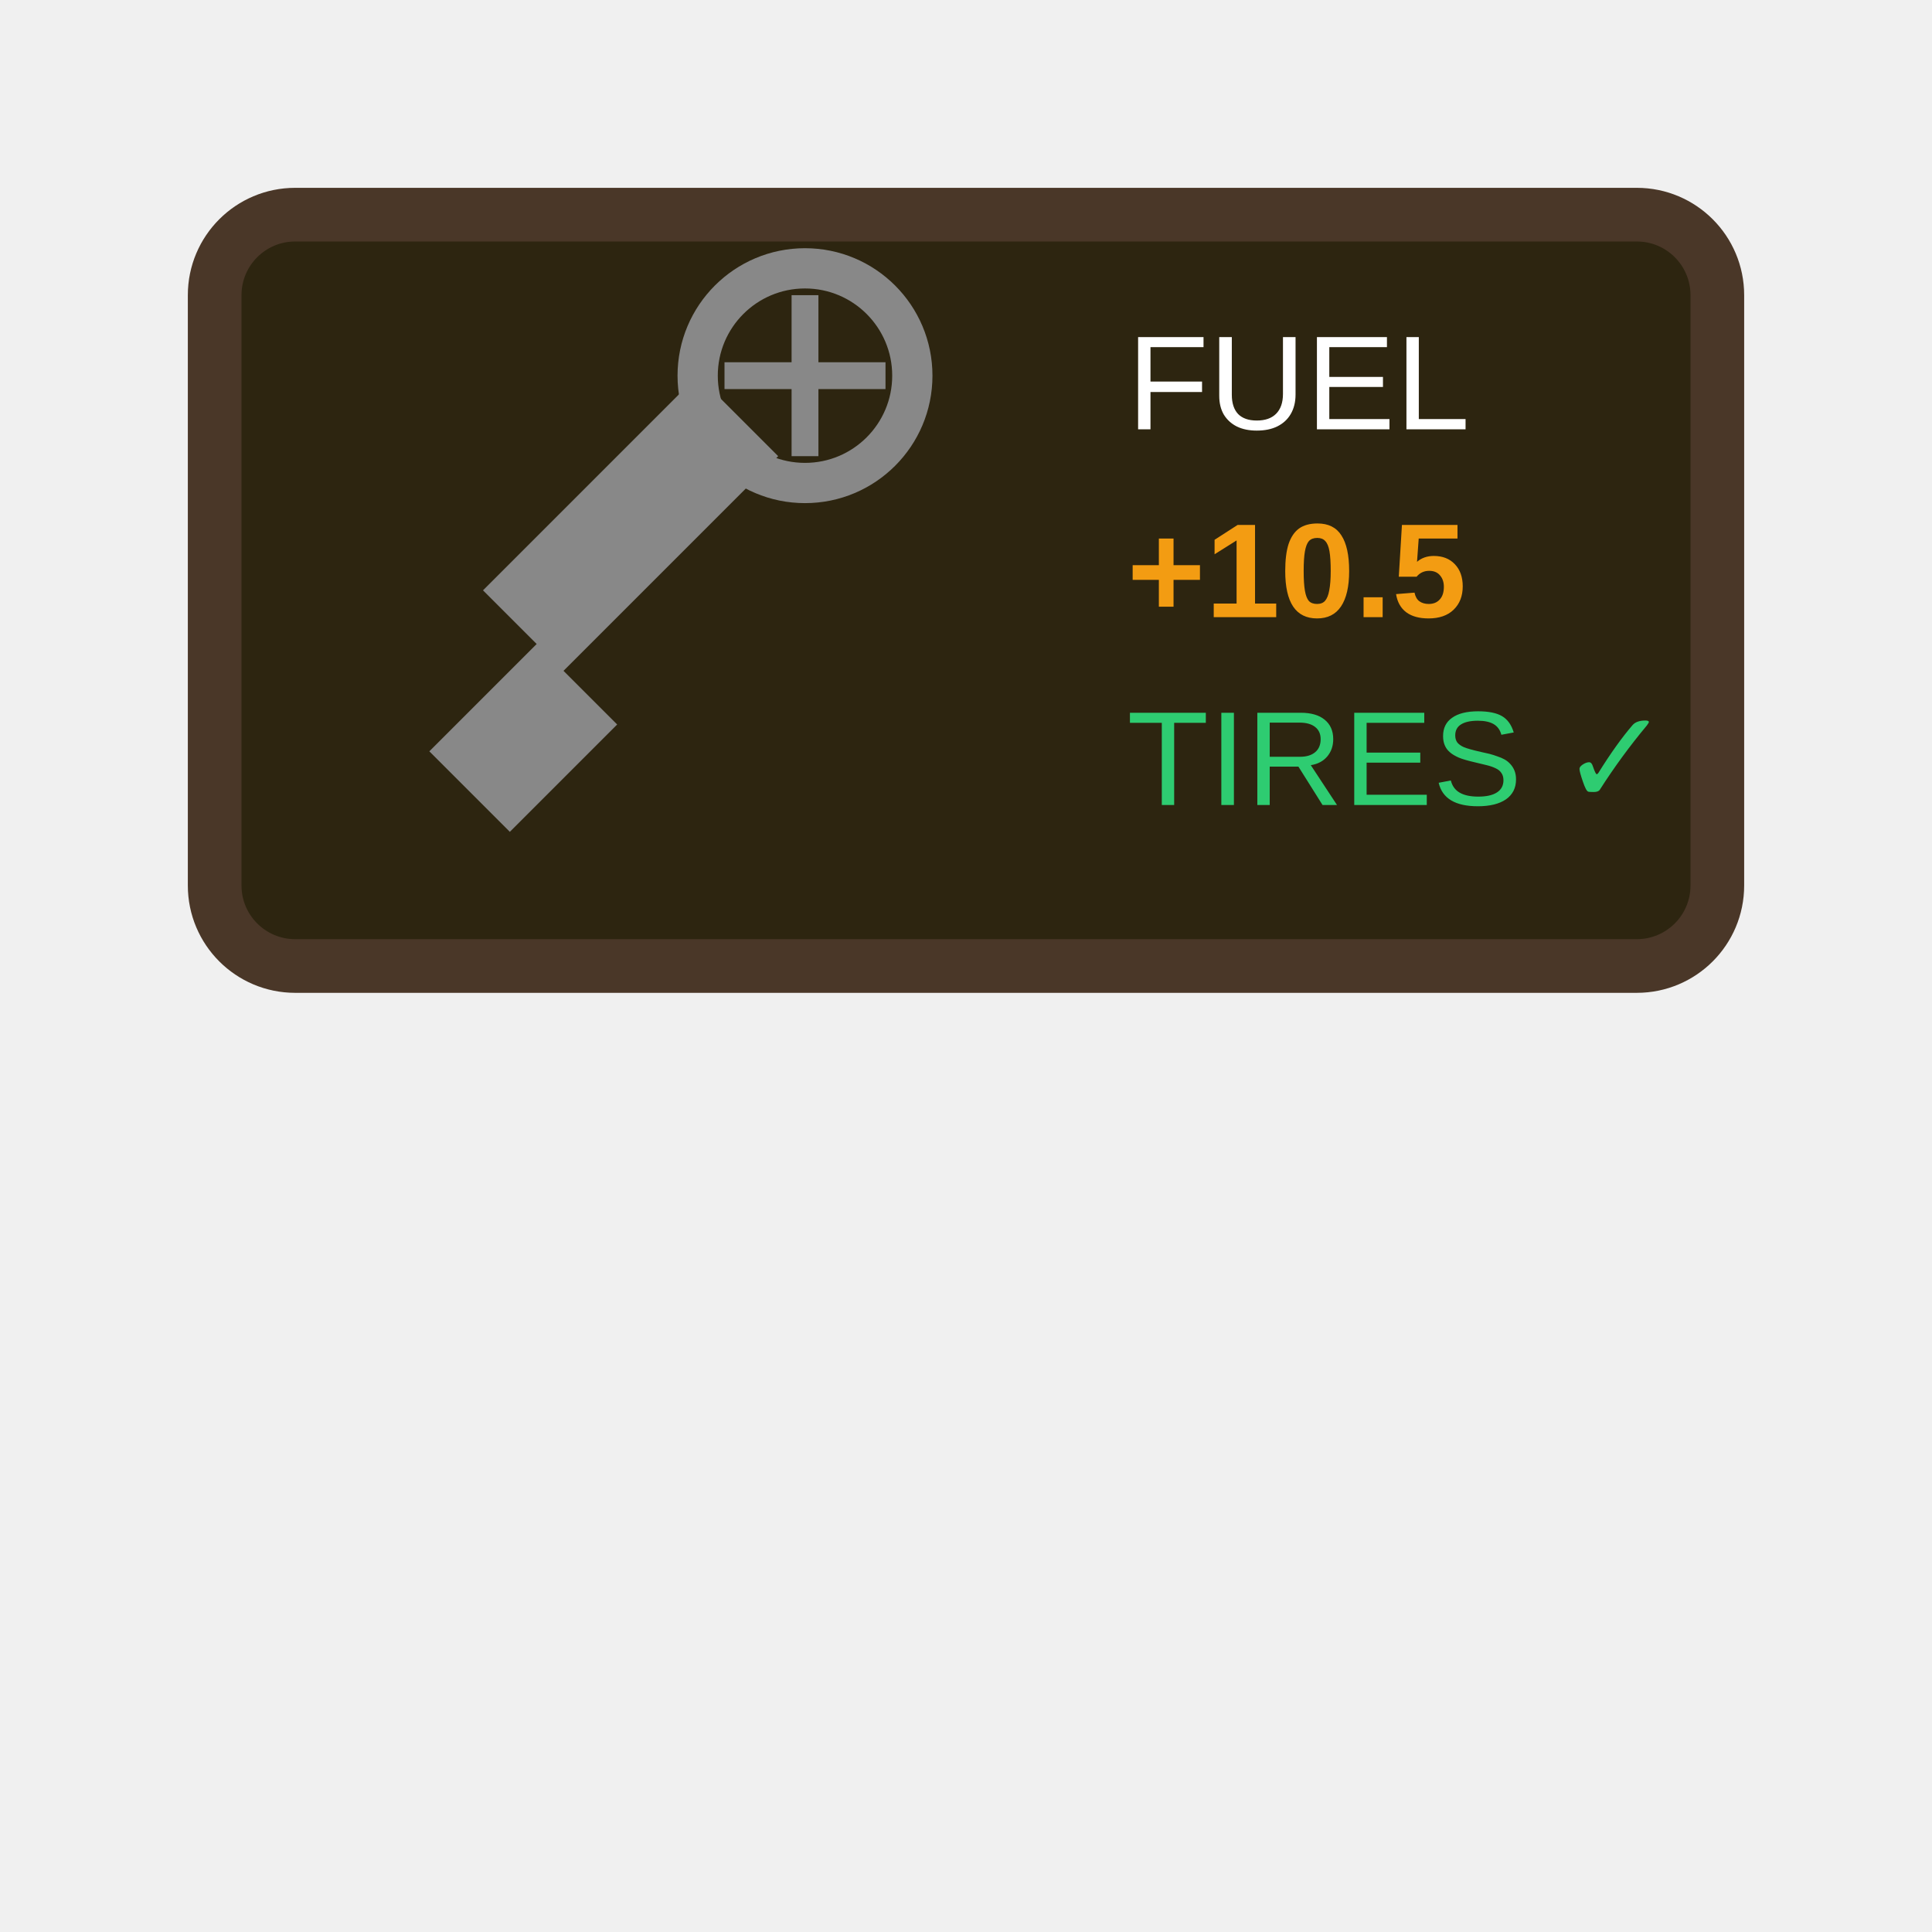
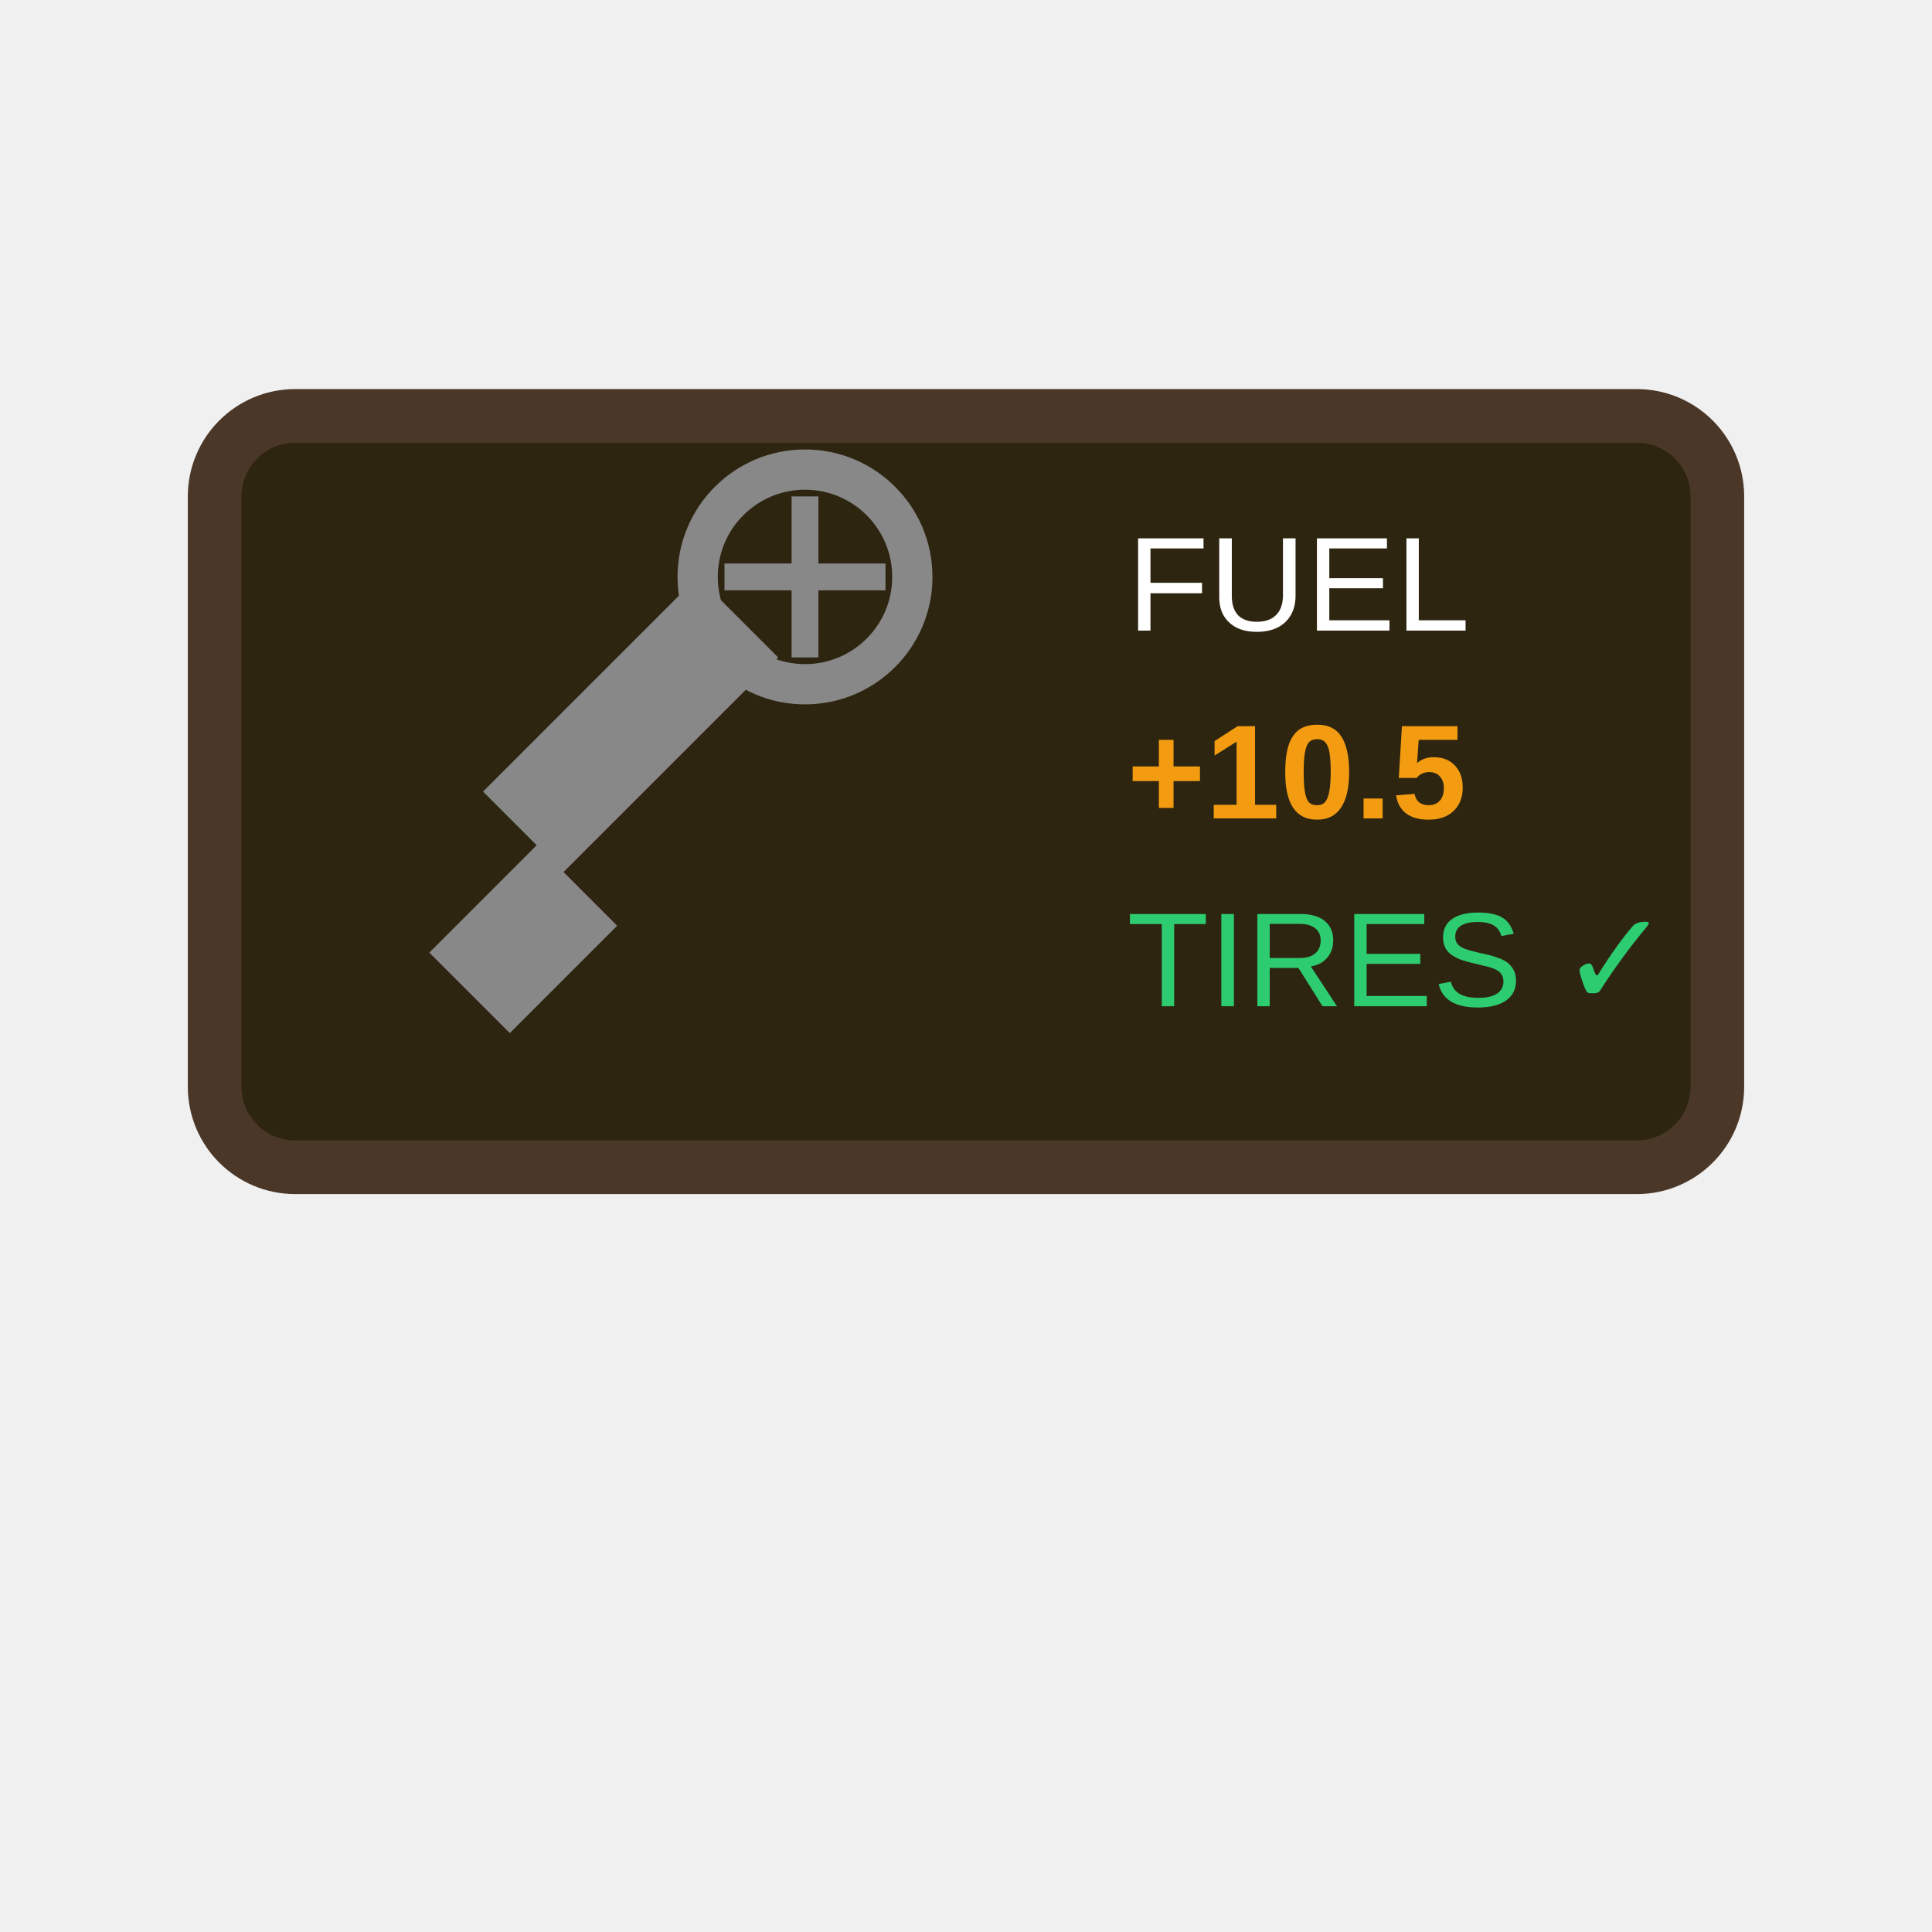
<svg xmlns="http://www.w3.org/2000/svg" viewBox="0 0 144 144">
-   <rect x="16" y="16" width="112" height="56" rx="6" fill="#2d2510" stroke="#4a3728" stroke-width="4" />
-   <path d="M32 56 l8 -8 l-4 -4 l16 -16 l6 6 l-16 16 l4 4 l-8 8 z" fill="#888888" />
-   <circle cx="60" cy="28" r="8" fill="none" stroke="#888888" stroke-width="3" />
-   <path d="M54 28 h12 M60 22 v12" stroke="#888888" stroke-width="2" />
-   <text x="84" y="32" fill="#ffffff" font-family="Arial, sans-serif" font-size="10">FUEL</text>
-   <text x="84" y="46" fill="#f39c12" font-family="Arial, sans-serif" font-size="10" font-weight="bold">+10.5</text>
-   <text x="84" y="60" fill="#2ecc71" font-family="Arial, sans-serif" font-size="10">TIRES ✓</text>
+   <rect x="16" y="31" width="112" height="56" rx="6" fill="#2d2510" stroke="#4a3728" stroke-width="4" />
+   <path d="M32 71 l8 -8 l-4 -4 l16 -16 l6 6 l-16 16 l4 4 l-8 8 z" fill="#888888" />
+   <circle cx="60" cy="43" r="8" fill="none" stroke="#888888" stroke-width="3" />
+   <path d="M54 43 h12 M60 37 v12" stroke="#888888" stroke-width="2" />
+   <text x="84" y="47" fill="#ffffff" font-family="Arial, sans-serif" font-size="10">FUEL</text>
+   <text x="84" y="61" fill="#f39c12" font-family="Arial, sans-serif" font-size="10" font-weight="bold">+10.5</text>
+   <text x="84" y="75" fill="#2ecc71" font-family="Arial, sans-serif" font-size="10">TIRES ✓</text>
</svg>
